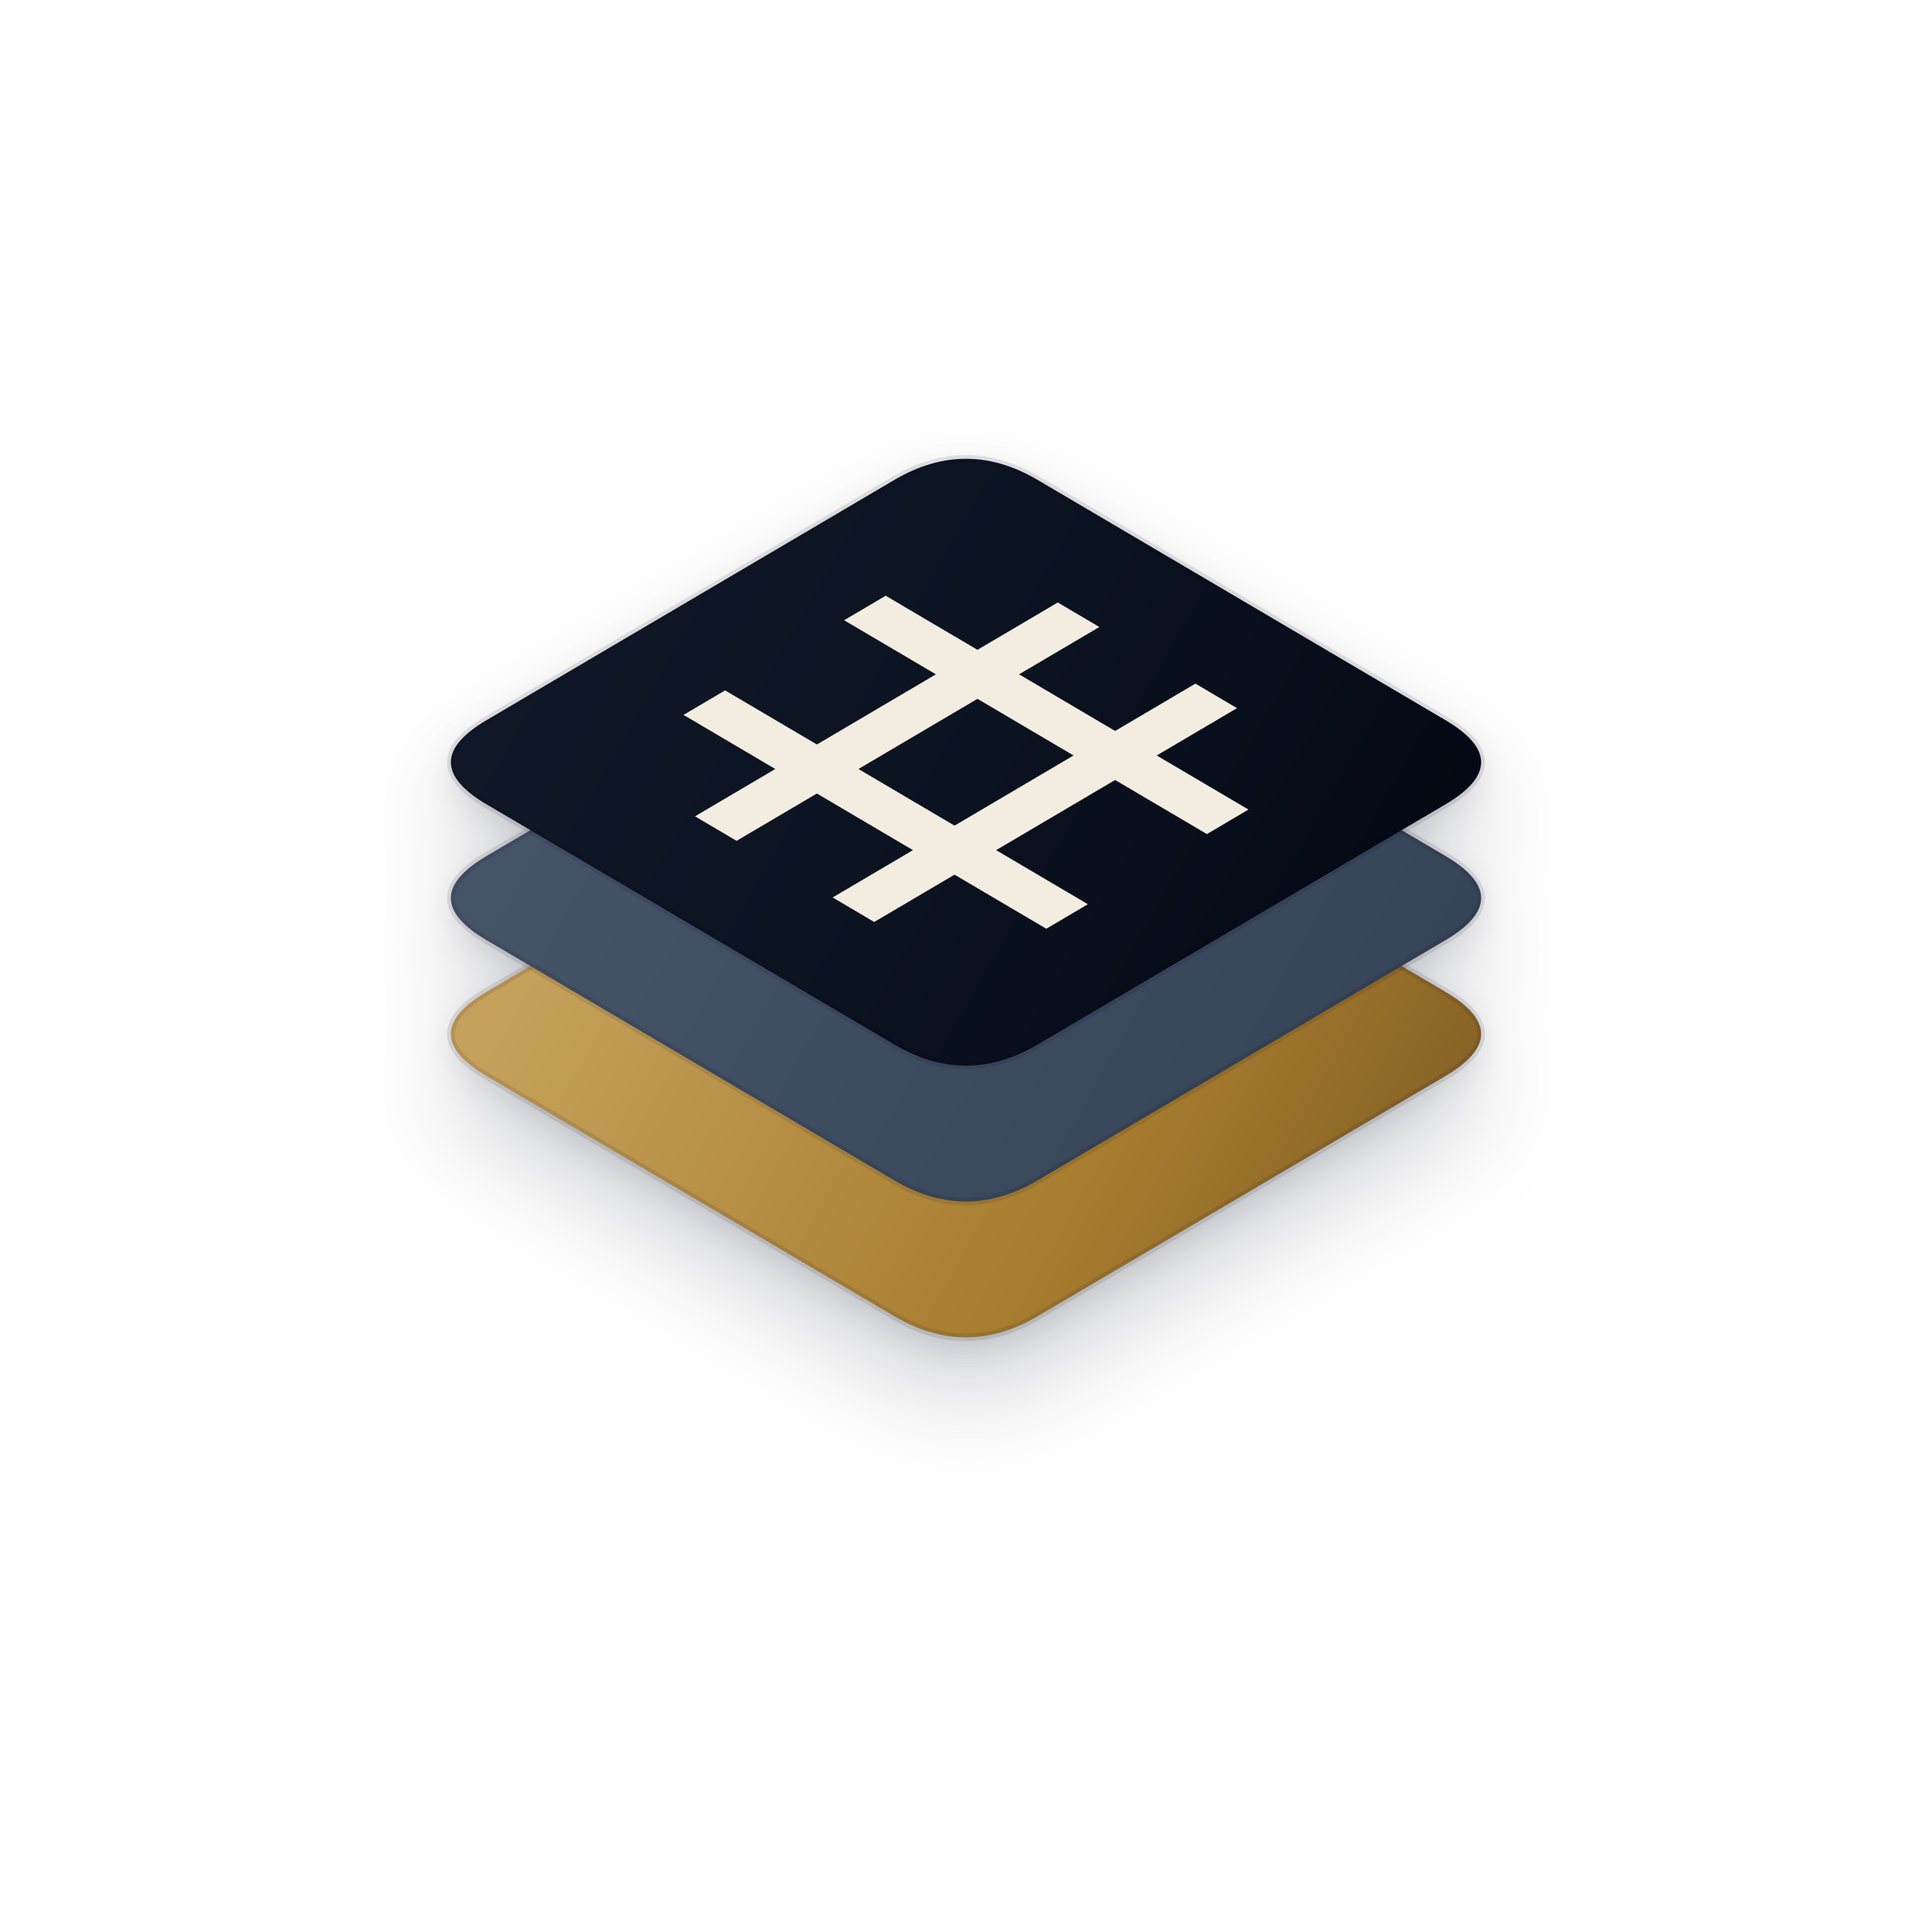
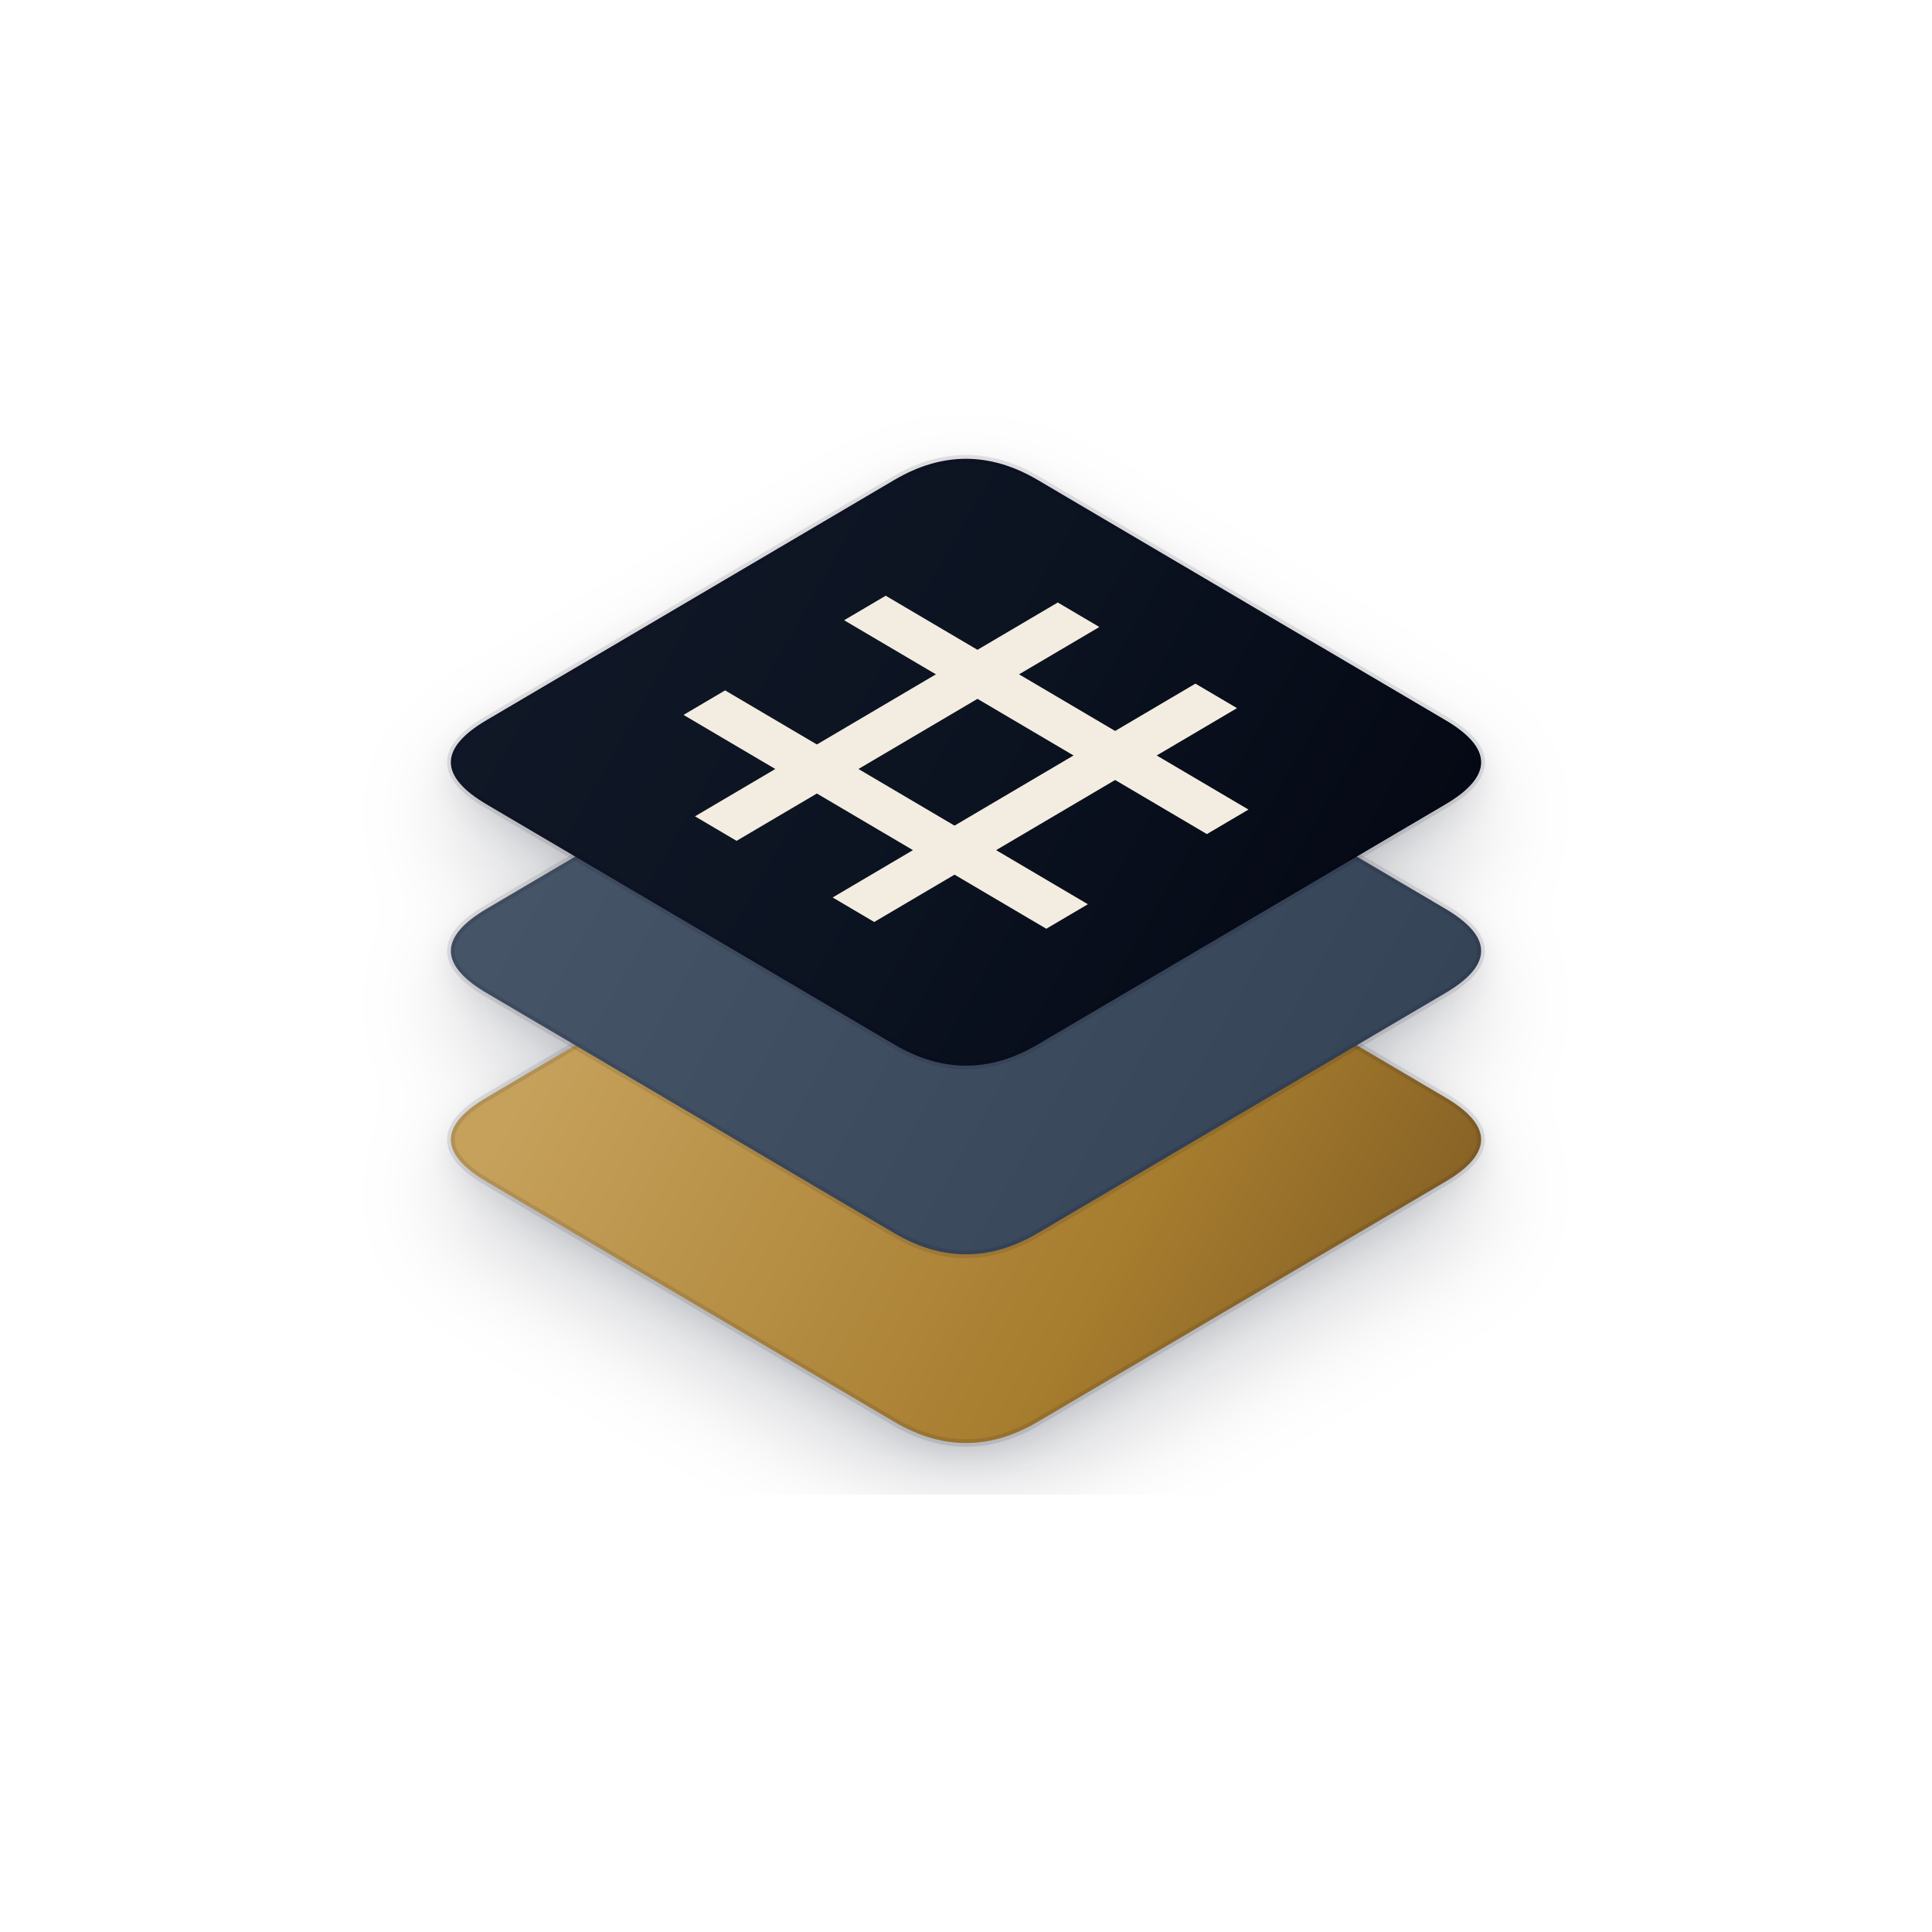
<svg xmlns="http://www.w3.org/2000/svg" viewBox="0 0 512 512" width="512" height="512" role="img" aria-labelledby="title">
  <defs>
    <path id="layer" d="M274.96 127.17 383.04 190.83Q402 202 383.04 213.17L274.96 276.83Q256 288 237.04 276.83L128.96 213.17Q110 202 128.96 190.83L237.04 127.17Q256 116 274.96 127.17Z" />
    <linearGradient id="top" x1="130" y1="130" x2="382" y2="274" gradientUnits="userSpaceOnUse">
      <stop offset="0" stop-color="#111827" />
      <stop offset=".52" stop-color="#0B1220" />
      <stop offset="1" stop-color="#030712" />
    </linearGradient>
    <linearGradient id="middle" x1="130" y1="168" x2="382" y2="310" gradientUnits="userSpaceOnUse">
      <stop offset="0" stop-color="#475569" />
      <stop offset="1" stop-color="#334155" />
    </linearGradient>
    <linearGradient id="bottom" x1="130" y1="204" x2="382" y2="346" gradientUnits="userSpaceOnUse">
      <stop offset="0" stop-color="#C6A15B" />
      <stop offset=".55" stop-color="#A67C2E" />
      <stop offset="1" stop-color="#6F4E1F" />
    </linearGradient>
    <filter id="shadow" x="70" y="90" width="372" height="306" filterUnits="userSpaceOnUse" color-interpolation-filters="sRGB">
      <feOffset in="SourceAlpha" dx="0" dy="14" result="offset1" />
      <feGaussianBlur in="offset1" stdDeviation="13" result="blur1" />
      <feFlood flood-color="#020617" flood-opacity=".18" result="color1" />
      <feComposite in="color1" in2="blur1" operator="in" result="shadow1" />
      <feOffset in="SourceAlpha" dx="0" dy="3" result="offset2" />
      <feGaussianBlur in="offset2" stdDeviation="4" result="blur2" />
      <feFlood flood-color="#020617" flood-opacity=".1" result="color2" />
      <feComposite in="color2" in2="blur2" operator="in" result="shadow2" />
      <feMerge>
        <feMergeNode in="shadow1" />
        <feMergeNode in="shadow2" />
        <feMergeNode in="SourceGraphic" />
      </feMerge>
    </filter>
    <clipPath id="top-clip">
      <path d="M274.96 127.17 383.04 190.83Q402 202 383.04 213.17L274.96 276.83Q256 288 237.04 276.83L128.96 213.17Q110 202 128.96 190.83L237.04 127.17Q256 116 274.96 127.17Z" />
    </clipPath>
  </defs>
  <g filter="url(#shadow)" stroke="#020617" stroke-opacity=".1" stroke-width="2">
-     <path d="M274.96 127.17 383.04 190.83Q402 202 383.04 213.17L274.96 276.83Q256 288 237.04 276.83L128.96 213.17Q110 202 128.96 190.83L237.04 127.17Q256 116 274.96 127.17Z" transform="translate(0 72)" fill="url(#bottom)" />
-     <path d="M274.96 127.17 383.04 190.83Q402 202 383.04 213.17L274.96 276.83Q256 288 237.04 276.83L128.96 213.17Q110 202 128.96 190.83L237.04 127.17Q256 116 274.96 127.17Z" transform="translate(0 36)" fill="url(#middle)" />
+     <path d="M274.96 127.17 383.04 190.83Q402 202 383.04 213.17L274.96 276.83Q256 288 237.04 276.83L128.96 213.17Q110 202 128.96 190.83L237.04 127.17Q256 116 274.96 127.17Z" transform="translate(0 100)" fill="url(#bottom)" />
+     <path d="M274.96 127.17 383.04 190.83Q402 202 383.04 213.17L274.96 276.83Q256 288 237.04 276.83L128.96 213.17Q110 202 128.96 190.83L237.04 127.17Q256 116 274.96 127.17Z" transform="translate(0 50)" fill="url(#middle)" />
    <path d="M274.96 127.17 383.04 190.83Q402 202 383.04 213.17L274.96 276.83Q256 288 237.04 276.83L128.96 213.17Q110 202 128.96 190.83L237.04 127.17Q256 116 274.96 127.17Z" fill="url(#top)" />
  </g>
  <g clip-path="url(#top-clip)">
    <g transform="matrix(76 -44.8 76 44.8 256 202)" fill="none" stroke="#F8F1E3" stroke-width=".145" stroke-linecap="square" stroke-linejoin="round" opacity=".98">
      <line x1="-.28" y1="-.56" x2="-.28" y2=".56" />
      <line x1=".28" y1="-.56" x2=".28" y2=".56" />
      <line x1="-.56" y1="-.24" x2=".56" y2="-.24" />
      <line x1="-.56" y1=".24" x2=".56" y2=".24" />
    </g>
  </g>
</svg>
